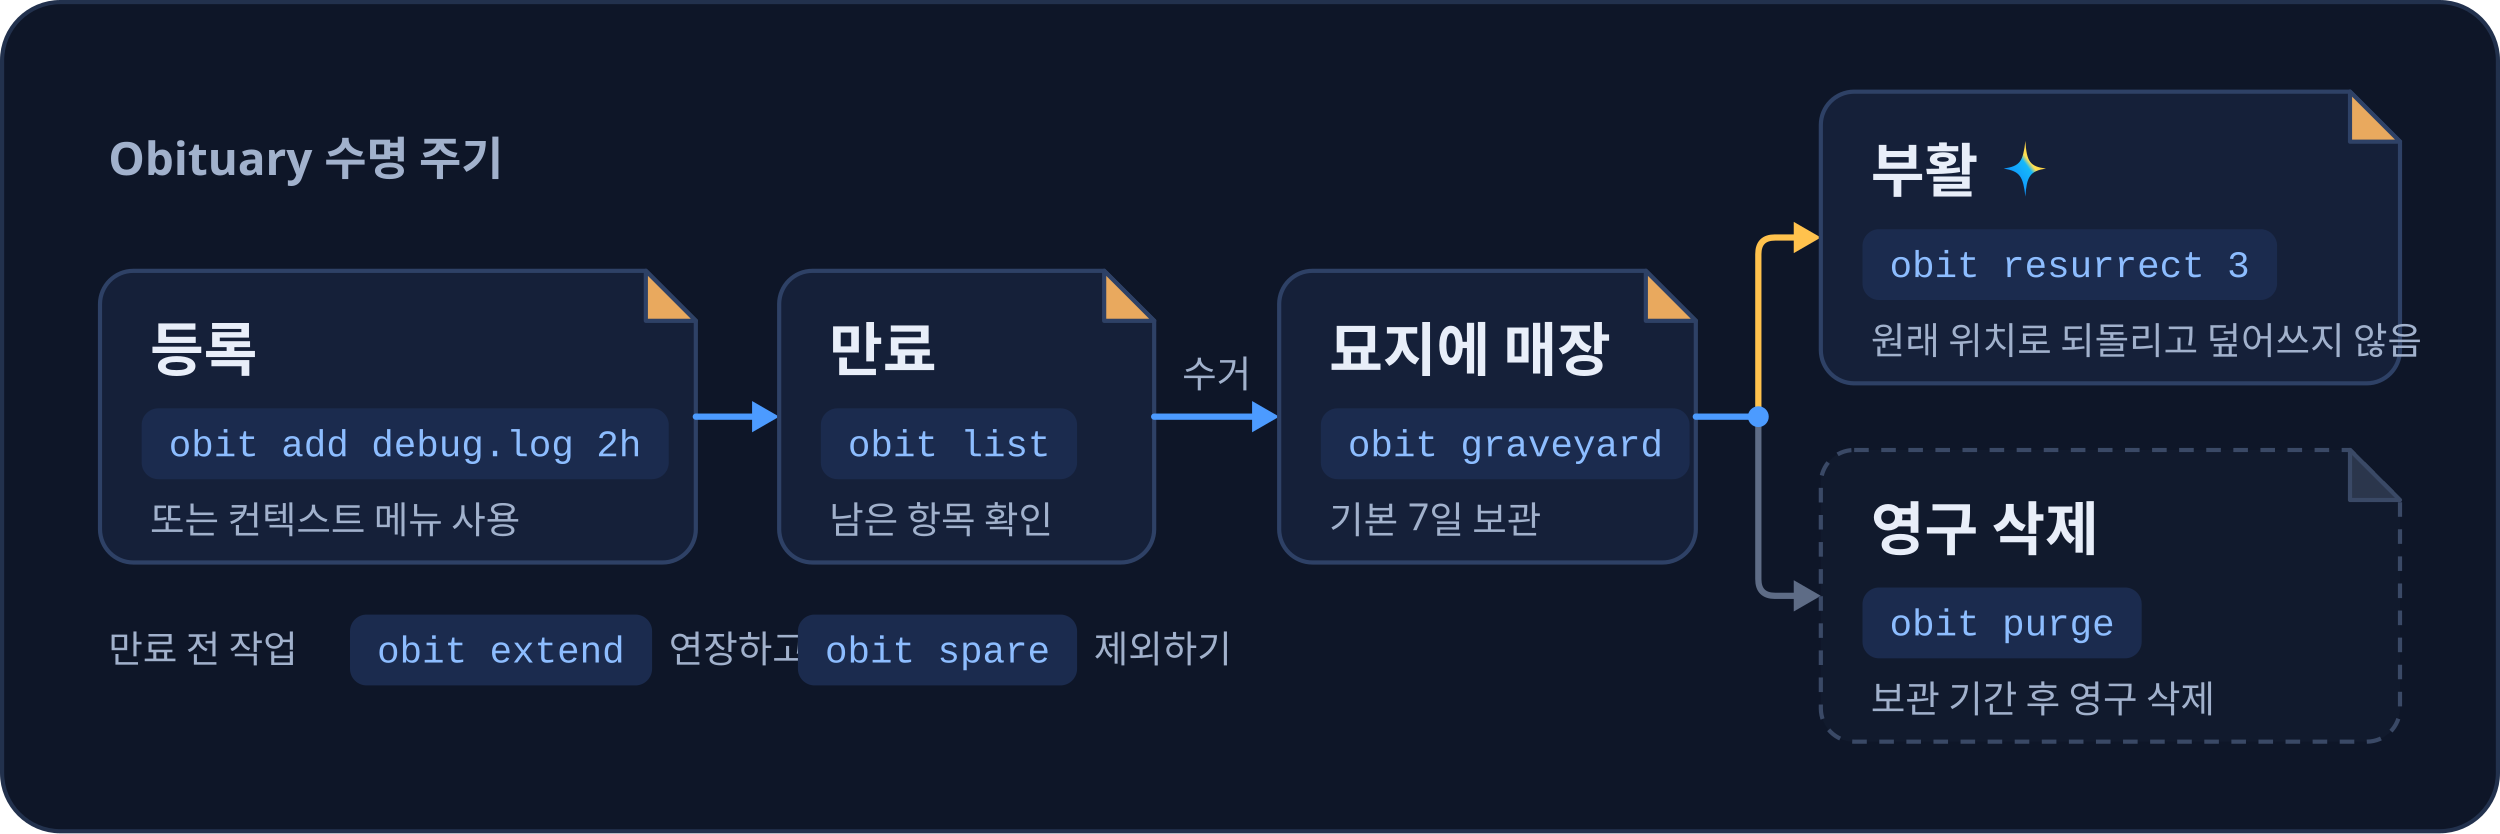
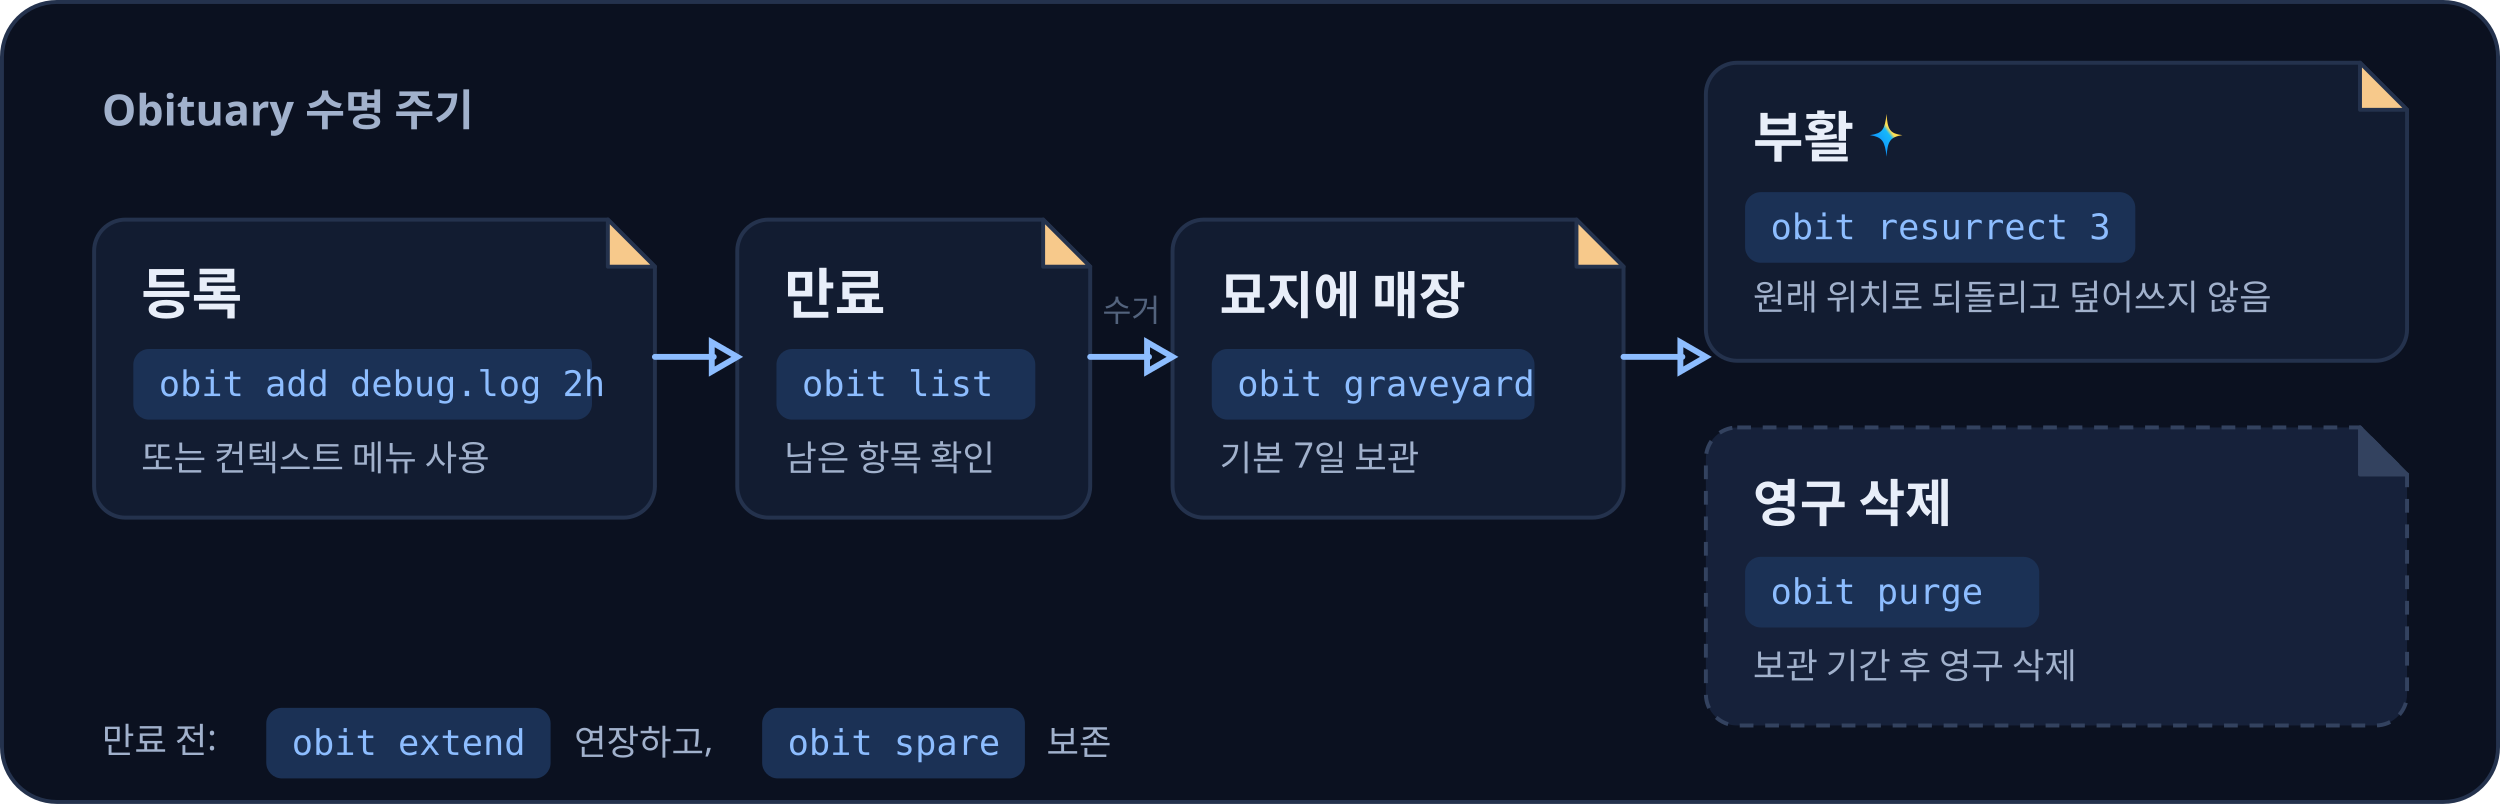
- <svg xmlns="http://www.w3.org/2000/svg" width="1200" height="400" viewBox="0 0 1200 400" role="img" aria-labelledby="title desc">
+ <svg xmlns="http://www.w3.org/2000/svg" width="1275" height="410" viewBox="0 0 1275 410" role="img" aria-labelledby="title desc">
  <defs>
    <linearGradient id="spark" x1="0" y1="1" x2="1" y2="0">
      <stop stop-color="#0876FF" />
      <stop offset=".55" stop-color="#16B8FA" />
      <stop offset=".62" stop-color="#FFE052" />
      <stop offset="1" stop-color="#FFB329" />
    </linearGradient>
  </defs>
-   <rect x="1" y="1" width="1198" height="398" rx="28" fill="#0E1628" stroke="#22314D" stroke-width="2" />
+   <rect x="1" y="1" width="1273" height="408" rx="28" fill="#0B1120" stroke="#24324D" stroke-width="2" />
  <g font-family="-apple-system, BlinkMacSystemFont, 'Segoe UI', 'Noto Sans', 'Noto Sans CJK SC', 'Noto Sans CJK TC', 'Noto Sans JP', 'Noto Sans KR', 'Noto Sans Cyrillic', 'Microsoft YaHei', 'PingFang SC', 'Hiragino Sans', 'Malgun Gothic', sans-serif">
-     <g>
-       <path d="M64 130H310L334 154V254A16 16 0 0 1 318 270H64A16 16 0 0 1 48 254V146A16 16 0 0 1 64 130Z" fill="#152039" stroke="#2E4166" stroke-width="2" />
-       <path d="M310 130V154H334Z" fill="#E9A95E" stroke="#2E4166" stroke-width="2" stroke-linejoin="round" />
-       <text x="72" y="178" font-size="28" font-weight="700" fill="#E8EEF9" id="register">등록</text>
-       <rect x="68" y="196" width="253" height="34" rx="8" fill="#1B2B4E" />
-       <text x="81" y="219" font-family="ui-monospace, 'Cascadia Code', 'SF Mono', SFMono-Regular, Menlo, Consolas, 'Liberation Mono', monospace" font-size="18" fill="#8DBDFF">obit add debug.log 2h</text>
-       <text x="72" y="256" font-size="18" fill="#A1B1CC" id="register-note">또는 컨텍스트 메뉴 사용</text>
-     </g>
-     <path d="M334 200H363" stroke="#4C9BFF" stroke-width="3" stroke-linecap="round" fill="none" />
-     <path d="M374 200l-13 -7.5v15Z" fill="#4C9BFF" />
-     <g>
-       <path d="M390 130H530L554 154V254A16 16 0 0 1 538 270H390A16 16 0 0 1 374 254V146A16 16 0 0 1 390 130Z" fill="#152039" stroke="#2E4166" stroke-width="2" />
-       <path d="M530 130V154H554Z" fill="#E9A95E" stroke="#2E4166" stroke-width="2" stroke-linejoin="round" />
-       <text x="398" y="178" font-size="28" font-weight="700" fill="#E8EEF9" id="expire">만료</text>
-       <rect x="394" y="196" width="123" height="34" rx="8" fill="#1B2B4E" />
-       <text x="407" y="219" font-family="ui-monospace, 'Cascadia Code', 'SF Mono', SFMono-Regular, Menlo, Consolas, 'Liberation Mono', monospace" font-size="18" fill="#8DBDFF">obit list</text>
-       <text x="398" y="256" font-size="18" fill="#A1B1CC" id="expire-note">남은 항목 확인</text>
-     </g>
-     <path d="M554 200H603" stroke="#4C9BFF" stroke-width="3" stroke-linecap="round" fill="none" />
-     <path d="M614 200l-13 -7.5v15Z" fill="#4C9BFF" />
-     <text x="584" y="186" font-size="18" fill="#A1B1CC" text-anchor="middle" id="reap">수거</text>
-     <g>
-       <path d="M630 130H790L814 154V254A16 16 0 0 1 798 270H630A16 16 0 0 1 614 254V146A16 16 0 0 1 630 130Z" fill="#152039" stroke="#2E4166" stroke-width="2" />
-       <path d="M790 130V154H814Z" fill="#E9A95E" stroke="#2E4166" stroke-width="2" stroke-linejoin="round" />
-       <text x="638" y="178" font-size="28" font-weight="700" fill="#E8EEF9" id="bury">묘지에 매장</text>
-       <rect x="634" y="196" width="177" height="34" rx="8" fill="#1B2B4E" />
-       <text x="647" y="219" font-family="ui-monospace, 'Cascadia Code', 'SF Mono', SFMono-Regular, Menlo, Consolas, 'Liberation Mono', monospace" font-size="18" fill="#8DBDFF">obit graveyard</text>
-       <text x="638" y="256" font-size="18" fill="#A1B1CC" id="bury-note">기본 7일 보관</text>
-     </g>
-     <path d="M814 200H844" stroke="#4C9BFF" stroke-width="3" stroke-linecap="round" />
-     <path d="M844 200V122Q844 114 852 114H863" stroke="#FFC24D" stroke-width="3" stroke-linecap="round" fill="none" />
-     <path d="M874 114l-13 -7.5v15Z" fill="#FFC24D" />
-     <path d="M844 200V278Q844 286 852 286H863" stroke="#5E6C86" stroke-width="3" stroke-linecap="round" fill="none" />
-     <path d="M874 286l-13 -7.5v15Z" fill="#5E6C86" />
-     <circle cx="844" cy="200" r="5" fill="#4C9BFF" />
-     <g>
-       <path d="M890 44H1128L1152 68V168A16 16 0 0 1 1136 184H890A16 16 0 0 1 874 168V60A16 16 0 0 1 890 44Z" fill="#152039" stroke="#2E4166" stroke-width="2" />
-       <path d="M1128 44V68H1152Z" fill="#E9A95E" stroke="#2E4166" stroke-width="2" stroke-linejoin="round" />
-       <text x="898" y="92" font-size="28" font-weight="700" fill="#E8EEF9" id="resurrect">부활</text>
-       <rect x="894" y="110" width="199" height="34" rx="8" fill="#1B2B4E" />
-       <text x="907" y="133" font-family="ui-monospace, 'Cascadia Code', 'SF Mono', SFMono-Regular, Menlo, Consolas, 'Liberation Mono', monospace" font-size="18" fill="#8DBDFF">obit resurrect 3</text>
-       <text x="898" y="170" font-size="18" fill="#A1B1CC" id="resurrect-note" textLength="238" lengthAdjust="spacingAndGlyphs">원래 위치로 되돌리고 덮어쓰지 않음</text>
-       <path d="M17.6 9.4c.3 5.3 1.2 6.5 5.2 7-4 .6-4.9 2-5.2 7.1-.6-5.1-1.3-6.4-5.5-7.1 4.2-.6 4.9-1.8 5.5-7Z" fill="url(#spark)" transform="translate(972 81) scale(1.9) translate(-17.5 -16.45)" />
-     </g>
-     <g>
-       <path d="M890 216H1128L1152 240V340A16 16 0 0 1 1136 356H890A16 16 0 0 1 874 340V232A16 16 0 0 1 890 216Z" fill="#111A2D" stroke="#3A4966" stroke-width="2" stroke-dasharray="7 6" />
-       <path d="M1128 216V240H1152Z" fill="#2B364C" stroke="#3A4966" stroke-width="2" stroke-linejoin="round" />
-       <text x="898" y="264" font-size="28" font-weight="700" fill="#E8EEF9" id="purge">영구 삭제</text>
-       <rect x="894" y="282" width="134" height="34" rx="8" fill="#1B2B4E" />
-       <text x="907" y="305" font-family="ui-monospace, 'Cascadia Code', 'SF Mono', SFMono-Regular, Menlo, Consolas, 'Liberation Mono', monospace" font-size="18" fill="#8DBDFF">obit purge</text>
-       <text x="898" y="342" font-size="18" fill="#A1B1CC" id="purge-note">보관 기간 후 영구 삭제</text>
-     </g>
-     <text x="52" y="84" font-size="22" font-weight="600" fill="#A1B1CC" id="title">Obituary 수명 주기</text>
-     <text x="52" y="318" font-size="18" fill="#A1B1CC" id="before" textLength="108" lengthAdjust="spacingAndGlyphs">만료 전 작업</text>
-     <rect x="168" y="295" width="145" height="34" rx="8" fill="#1B2B4E" />
-     <text x="181" y="318" font-family="ui-monospace, 'Cascadia Code', 'SF Mono', SFMono-Regular, Menlo, Consolas, 'Liberation Mono', monospace" font-size="18" fill="#8DBDFF">obit extend</text>
-     <text x="321" y="318" font-size="18" fill="#A1B1CC" id="extend-note" textLength="50" lengthAdjust="spacingAndGlyphs">연장하고,</text>
-     <rect x="383" y="295" width="134" height="34" rx="8" fill="#1B2B4E" />
-     <text x="396" y="318" font-family="ui-monospace, 'Cascadia Code', 'SF Mono', SFMono-Regular, Menlo, Consolas, 'Liberation Mono', monospace" font-size="18" fill="#8DBDFF">obit spare</text>
-     <text x="525" y="318" font-size="18" fill="#A1B1CC" id="spare-note" textLength="60" lengthAdjust="spacingAndGlyphs">제외하기</text>
+     <text x="52" y="64" font-family="-apple-system, BlinkMacSystemFont, 'Segoe UI', 'Noto Sans', 'Noto Sans CJK SC', 'Noto Sans CJK TC', 'Noto Sans JP', 'Noto Sans KR', 'Noto Sans Cyrillic', 'Microsoft YaHei', 'PingFang SC', 'Hiragino Sans', 'Malgun Gothic', sans-serif" font-size="22" fill="#A1B1CC" font-weight="600" id="section">Obituary 수명 주기</text>
+     <path d="M64 112H310L334 136V248A16 16 0 0 1 318 264H64A16 16 0 0 1 48 248V128A16 16 0 0 1 64 112Z" fill="#121C31" stroke="#24324D" stroke-width="2" />
+     <path d="M310 112V136H334Z" fill="#F7C98B" stroke="#24324D" stroke-width="2" stroke-linejoin="round" />
+     <text x="72" y="160" font-family="-apple-system, BlinkMacSystemFont, 'Segoe UI', 'Noto Sans', 'Noto Sans CJK SC', 'Noto Sans CJK TC', 'Noto Sans JP', 'Noto Sans KR', 'Noto Sans Cyrillic', 'Microsoft YaHei', 'PingFang SC', 'Hiragino Sans', 'Malgun Gothic', sans-serif" font-size="28" fill="#E8EEF9" font-weight="700" id="register">등록</text>
+     <rect x="68" y="178" width="233.9" height="36" rx="8" fill="#1B3155" />
+     <text x="81" y="202" font-family="ui-monospace, 'Cascadia Code', 'SF Mono', Consolas, monospace" font-size="18" fill="#8DBDFF">obit add debug.log 2h</text>
+     <text x="72" y="240" font-family="-apple-system, BlinkMacSystemFont, 'Segoe UI', 'Noto Sans', 'Noto Sans CJK SC', 'Noto Sans CJK TC', 'Noto Sans JP', 'Noto Sans KR', 'Noto Sans Cyrillic', 'Microsoft YaHei', 'PingFang SC', 'Hiragino Sans', 'Malgun Gothic', sans-serif" font-size="18" fill="#A1B1CC" id="register_note">또는 컨텍스트 메뉴 사용</text>
+     <path d="M392 112H532L556 136V248A16 16 0 0 1 540 264H392A16 16 0 0 1 376 248V128A16 16 0 0 1 392 112Z" fill="#121C31" stroke="#24324D" stroke-width="2" />
+     <path d="M532 112V136H556Z" fill="#F7C98B" stroke="#24324D" stroke-width="2" stroke-linejoin="round" />
+     <text x="400" y="160" font-family="-apple-system, BlinkMacSystemFont, 'Segoe UI', 'Noto Sans', 'Noto Sans CJK SC', 'Noto Sans CJK TC', 'Noto Sans JP', 'Noto Sans KR', 'Noto Sans Cyrillic', 'Microsoft YaHei', 'PingFang SC', 'Hiragino Sans', 'Malgun Gothic', sans-serif" font-size="28" fill="#E8EEF9" font-weight="700" id="expire">만료</text>
+     <rect x="396" y="178" width="132" height="36" rx="8" fill="#1B3155" />
+     <text x="409" y="202" font-family="ui-monospace, 'Cascadia Code', 'SF Mono', Consolas, monospace" font-size="18" fill="#8DBDFF">obit list</text>
+     <text x="400" y="240" font-family="-apple-system, BlinkMacSystemFont, 'Segoe UI', 'Noto Sans', 'Noto Sans CJK SC', 'Noto Sans CJK TC', 'Noto Sans JP', 'Noto Sans KR', 'Noto Sans Cyrillic', 'Microsoft YaHei', 'PingFang SC', 'Hiragino Sans', 'Malgun Gothic', sans-serif" font-size="18" fill="#A1B1CC" id="expire_note">남은 항목 확인</text>
+     <path d="M614 112H804L828 136V248A16 16 0 0 1 812 264H614A16 16 0 0 1 598 248V128A16 16 0 0 1 614 112Z" fill="#121C31" stroke="#24324D" stroke-width="2" />
+     <path d="M804 112V136H828Z" fill="#F7C98B" stroke="#24324D" stroke-width="2" stroke-linejoin="round" />
+     <text x="622" y="160" font-family="-apple-system, BlinkMacSystemFont, 'Segoe UI', 'Noto Sans', 'Noto Sans CJK SC', 'Noto Sans CJK TC', 'Noto Sans JP', 'Noto Sans KR', 'Noto Sans Cyrillic', 'Microsoft YaHei', 'PingFang SC', 'Hiragino Sans', 'Malgun Gothic', sans-serif" font-size="26" fill="#E8EEF9" font-weight="700" id="bury">묘지에 매장</text>
+     <rect x="618" y="178" width="164.6" height="36" rx="8" fill="#1B3155" />
+     <text x="631" y="202" font-family="ui-monospace, 'Cascadia Code', 'SF Mono', Consolas, monospace" font-size="18" fill="#8DBDFF">obit graveyard</text>
+     <text x="622" y="240" font-family="-apple-system, BlinkMacSystemFont, 'Segoe UI', 'Noto Sans', 'Noto Sans CJK SC', 'Noto Sans CJK TC', 'Noto Sans JP', 'Noto Sans KR', 'Noto Sans Cyrillic', 'Microsoft YaHei', 'PingFang SC', 'Hiragino Sans', 'Malgun Gothic', sans-serif" font-size="18" fill="#A1B1CC" id="bury_note">기본 7일 보관</text>
+     <path d="M334 182H364M376 182l-13 -7.5v15Z" stroke="#8DBDFF" stroke-width="3" stroke-linecap="round" fill="none" />
+     <path d="M556 182H586M598 182l-13 -7.5v15Z" stroke="#8DBDFF" stroke-width="3" stroke-linecap="round" fill="none" />
+     <text x="577.0" y="164" font-family="-apple-system, BlinkMacSystemFont, 'Segoe UI', 'Noto Sans', 'Noto Sans CJK SC', 'Noto Sans CJK TC', 'Noto Sans JP', 'Noto Sans KR', 'Noto Sans Cyrillic', 'Microsoft YaHei', 'PingFang SC', 'Hiragino Sans', 'Malgun Gothic', sans-serif" font-size="16" fill="#53637D" text-anchor="middle">수거</text>
+     <path d="M828 182H858M870 182l-13 -7.5v15Z" stroke="#8DBDFF" stroke-width="3" stroke-linecap="round" fill="none" />
+     <path d="M886 32H1203.6L1227.6 56V168A16 16 0 0 1 1211.6 184H886A16 16 0 0 1 870 168V48A16 16 0 0 1 886 32Z" fill="#121C31" stroke="#24324D" stroke-width="2" />
+     <path d="M1203.6 32V56H1227.6Z" fill="#F7C98B" stroke="#24324D" stroke-width="2" stroke-linejoin="round" />
+     <text x="894" y="80" font-family="-apple-system, BlinkMacSystemFont, 'Segoe UI', 'Noto Sans', 'Noto Sans CJK SC', 'Noto Sans CJK TC', 'Noto Sans JP', 'Noto Sans KR', 'Noto Sans Cyrillic', 'Microsoft YaHei', 'PingFang SC', 'Hiragino Sans', 'Malgun Gothic', sans-serif" font-size="28" fill="#E8EEF9" font-weight="700" id="resurrect">부활</text>
+     <path id="resurrect-star" d="M17.6 9.4c.3 5.3 1.2 6.5 5.2 7-4 .6-4.9 2-5.2 7.1-.6-5.1-1.3-6.4-5.5-7.1 4.2-.6 4.9-1.8 5.5-7Z" fill="url(#spark)" transform="translate(962.0 69) scale(1.55) translate(-17.5 -16.45)" />
+     <rect x="890" y="98" width="199" height="36" rx="8" fill="#1B3155" />
+     <text x="903" y="122" font-family="ui-monospace, 'Cascadia Code', 'SF Mono', Consolas, monospace" font-size="18" fill="#8DBDFF">obit resurrect 3</text>
+     <text x="894" y="158" font-family="-apple-system, BlinkMacSystemFont, 'Segoe UI', 'Noto Sans', 'Noto Sans CJK SC', 'Noto Sans CJK TC', 'Noto Sans JP', 'Noto Sans KR', 'Noto Sans Cyrillic', 'Microsoft YaHei', 'PingFang SC', 'Hiragino Sans', 'Malgun Gothic', sans-serif" font-size="18" fill="#A1B1CC" id="resurrect-note">원래 위치로 되돌리고 덮어쓰지 않음</text>
+     <path d="M886 218H1203.6L1227.6 242V354A16 16 0 0 1 1211.6 370H886A16 16 0 0 1 870 354V234A16 16 0 0 1 886 218Z" fill="#16213A" stroke="#33425F" stroke-width="2" stroke-dasharray="7 6" />
+     <path d="M1203.6 218V242H1227.6Z" fill="#33425F" stroke="#33425F" stroke-width="2" stroke-linejoin="round" />
+     <text x="894" y="266" font-family="-apple-system, BlinkMacSystemFont, 'Segoe UI', 'Noto Sans', 'Noto Sans CJK SC', 'Noto Sans CJK TC', 'Noto Sans JP', 'Noto Sans KR', 'Noto Sans Cyrillic', 'Microsoft YaHei', 'PingFang SC', 'Hiragino Sans', 'Malgun Gothic', sans-serif" font-size="26" fill="#E8EEF9" font-weight="700" id="purge">영구 삭제</text>
+     <rect x="890" y="284" width="150" height="36" rx="8" fill="#1B3155" />
+     <text x="903" y="308" font-family="ui-monospace, 'Cascadia Code', 'SF Mono', Consolas, monospace" font-size="18" fill="#8DBDFF">obit purge</text>
+     <text x="894" y="346" font-family="-apple-system, BlinkMacSystemFont, 'Segoe UI', 'Noto Sans', 'Noto Sans CJK SC', 'Noto Sans CJK TC', 'Noto Sans JP', 'Noto Sans KR', 'Noto Sans Cyrillic', 'Microsoft YaHei', 'PingFang SC', 'Hiragino Sans', 'Malgun Gothic', sans-serif" font-size="18" fill="#A1B1CC" id="purge-note">보관 기간 후 영구 삭제</text>
+     <text x="52" y="384" font-family="-apple-system, BlinkMacSystemFont, 'Segoe UI', 'Noto Sans', 'Noto Sans CJK SC', 'Noto Sans CJK TC', 'Noto Sans JP', 'Noto Sans KR', 'Noto Sans Cyrillic', 'Microsoft YaHei', 'PingFang SC', 'Hiragino Sans', 'Malgun Gothic', sans-serif" font-size="18" fill="#A1B1CC" id="before">만료 전:</text>
+     <rect x="135.8" y="361" width="145" height="36" rx="8" fill="#1B3155" />
+     <text x="148.8" y="385" font-family="ui-monospace, 'Cascadia Code', 'SF Mono', Consolas, monospace" font-size="18" fill="#8DBDFF">obit extend</text>
+     <text x="292.8" y="385" font-family="-apple-system, BlinkMacSystemFont, 'Segoe UI', 'Noto Sans', 'Noto Sans CJK SC', 'Noto Sans CJK TC', 'Noto Sans JP', 'Noto Sans KR', 'Noto Sans Cyrillic', 'Microsoft YaHei', 'PingFang SC', 'Hiragino Sans', 'Malgun Gothic', sans-serif" font-size="18" fill="#A1B1CC" id="extend-note">연장하고,</text>
+     <rect x="388.7" y="361" width="134" height="36" rx="8" fill="#1B3155" />
+     <text x="401.7" y="385" font-family="ui-monospace, 'Cascadia Code', 'SF Mono', Consolas, monospace" font-size="18" fill="#8DBDFF">obit spare</text>
+     <text x="533.7" y="385" font-family="-apple-system, BlinkMacSystemFont, 'Segoe UI', 'Noto Sans', 'Noto Sans CJK SC', 'Noto Sans CJK TC', 'Noto Sans JP', 'Noto Sans KR', 'Noto Sans Cyrillic', 'Microsoft YaHei', 'PingFang SC', 'Hiragino Sans', 'Malgun Gothic', sans-serif" font-size="18" fill="#A1B1CC" id="spare-note">보존</text>
  </g>
</svg>
